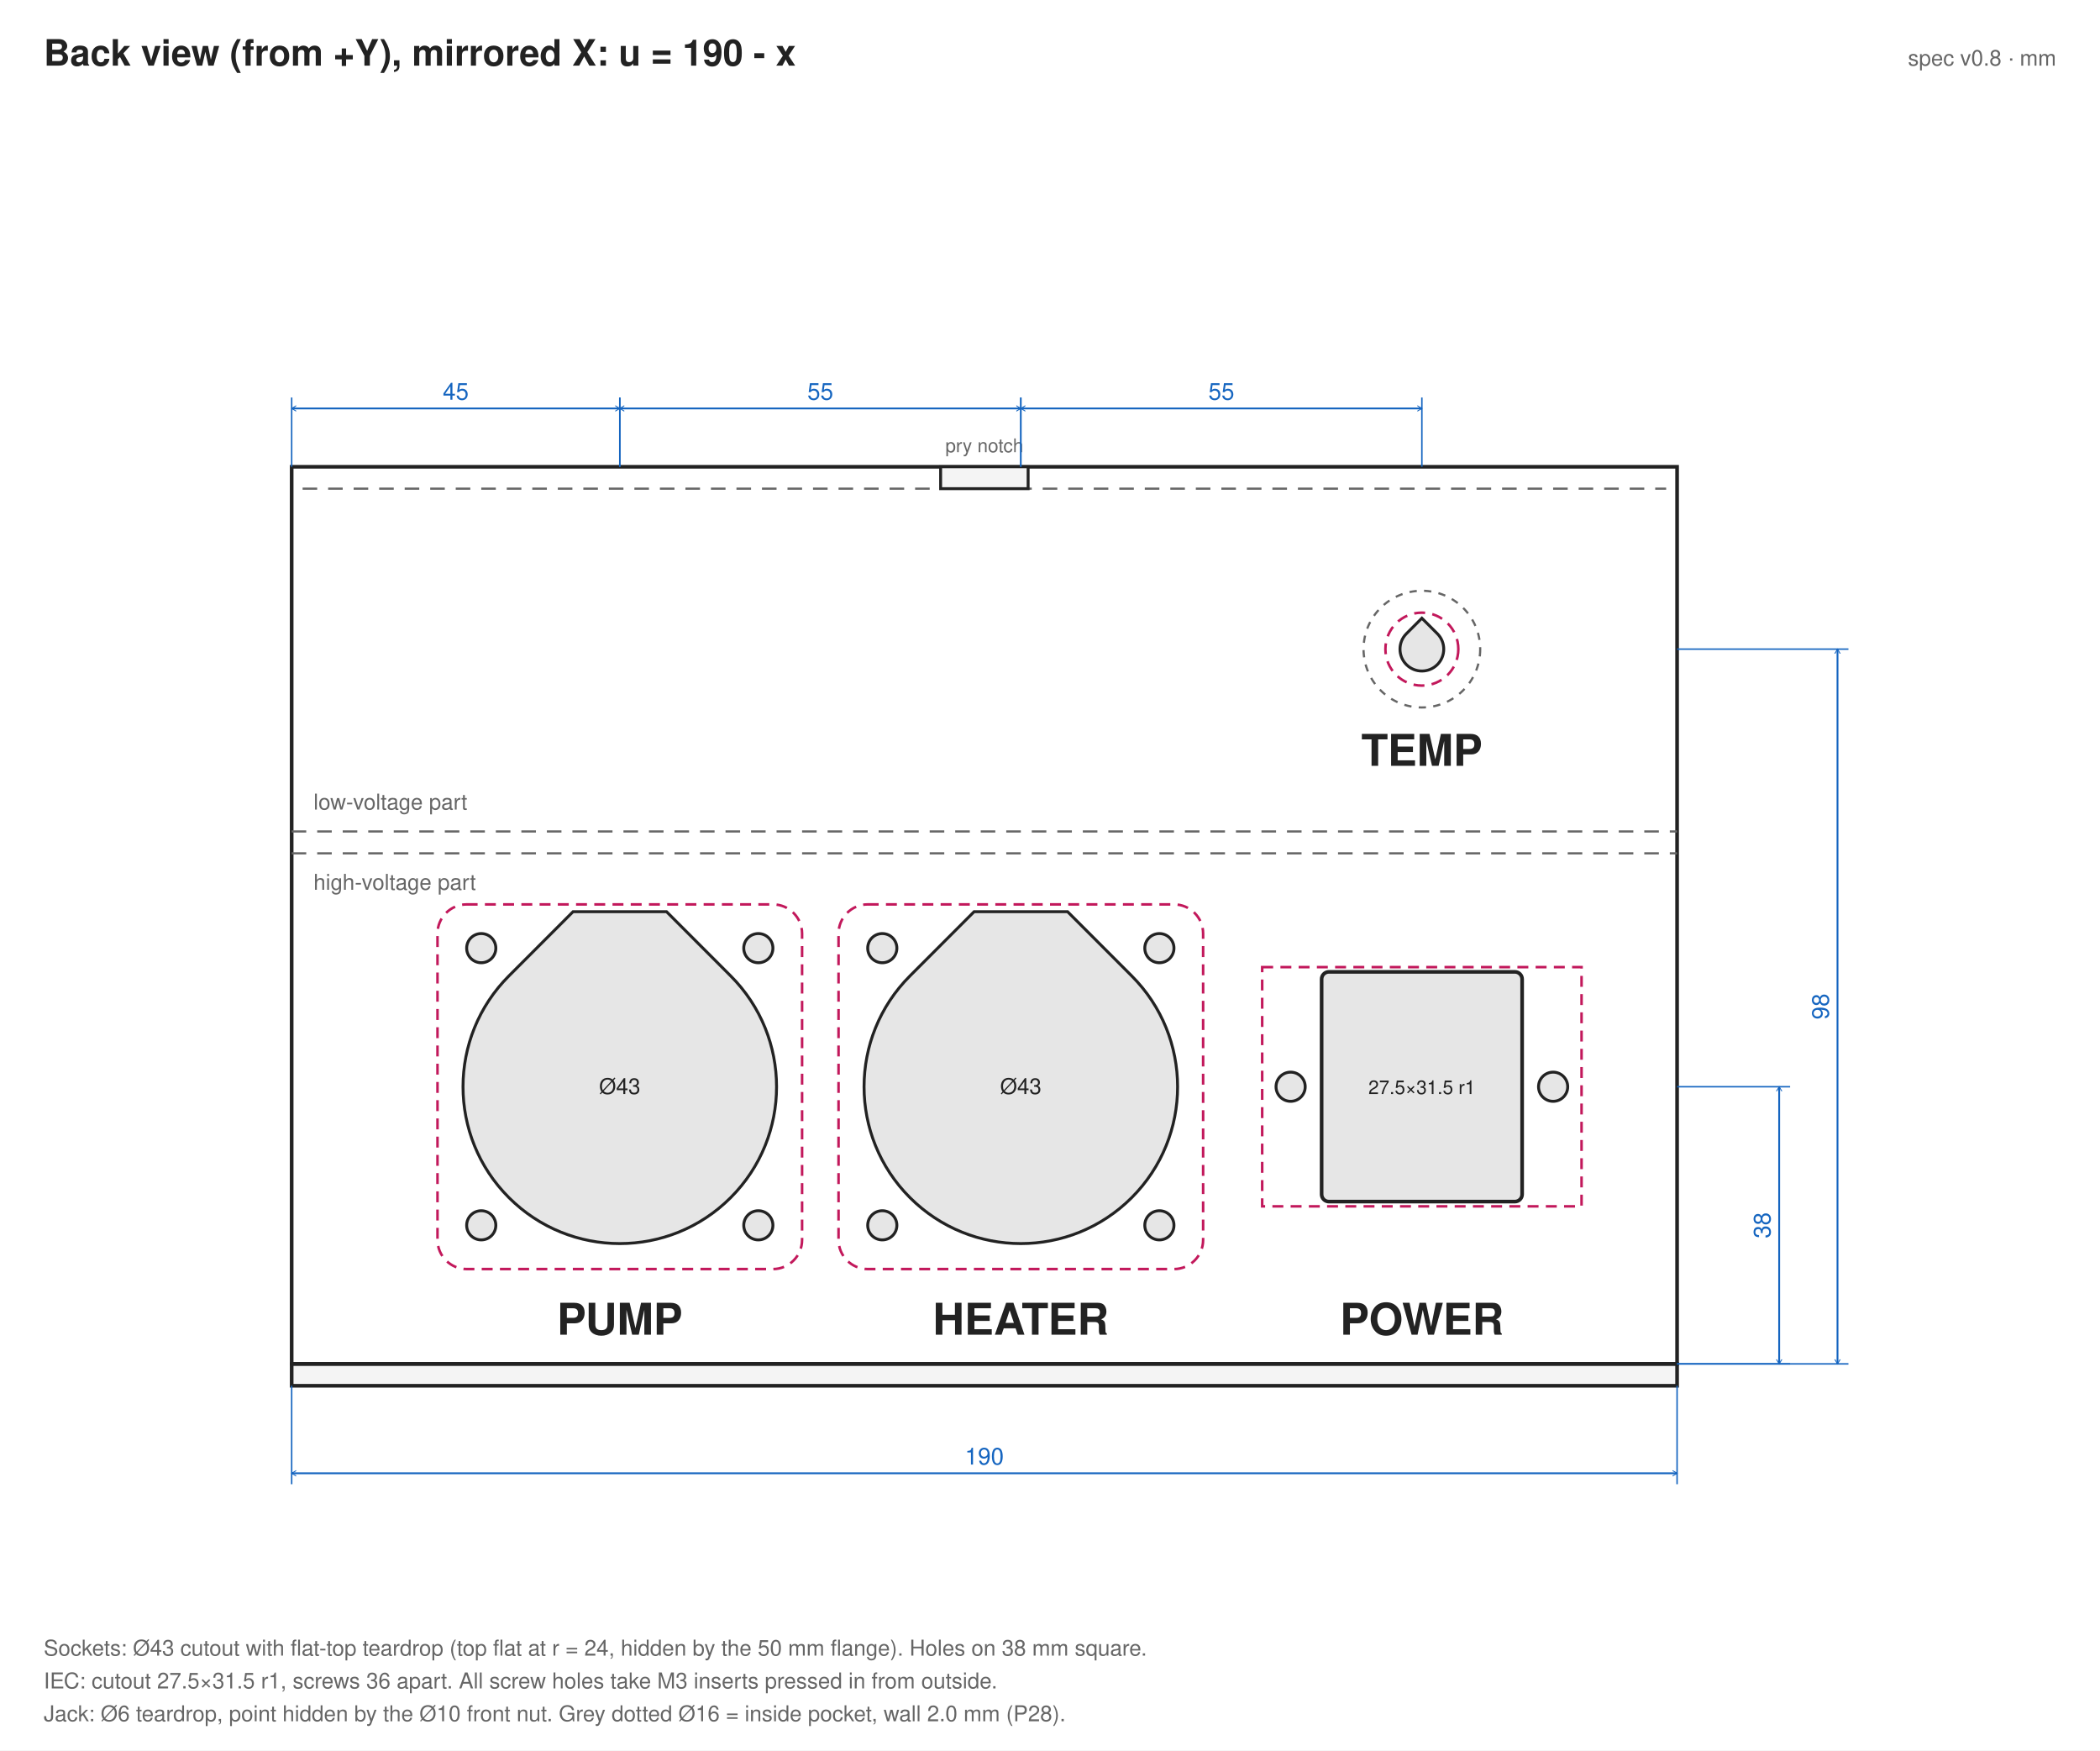
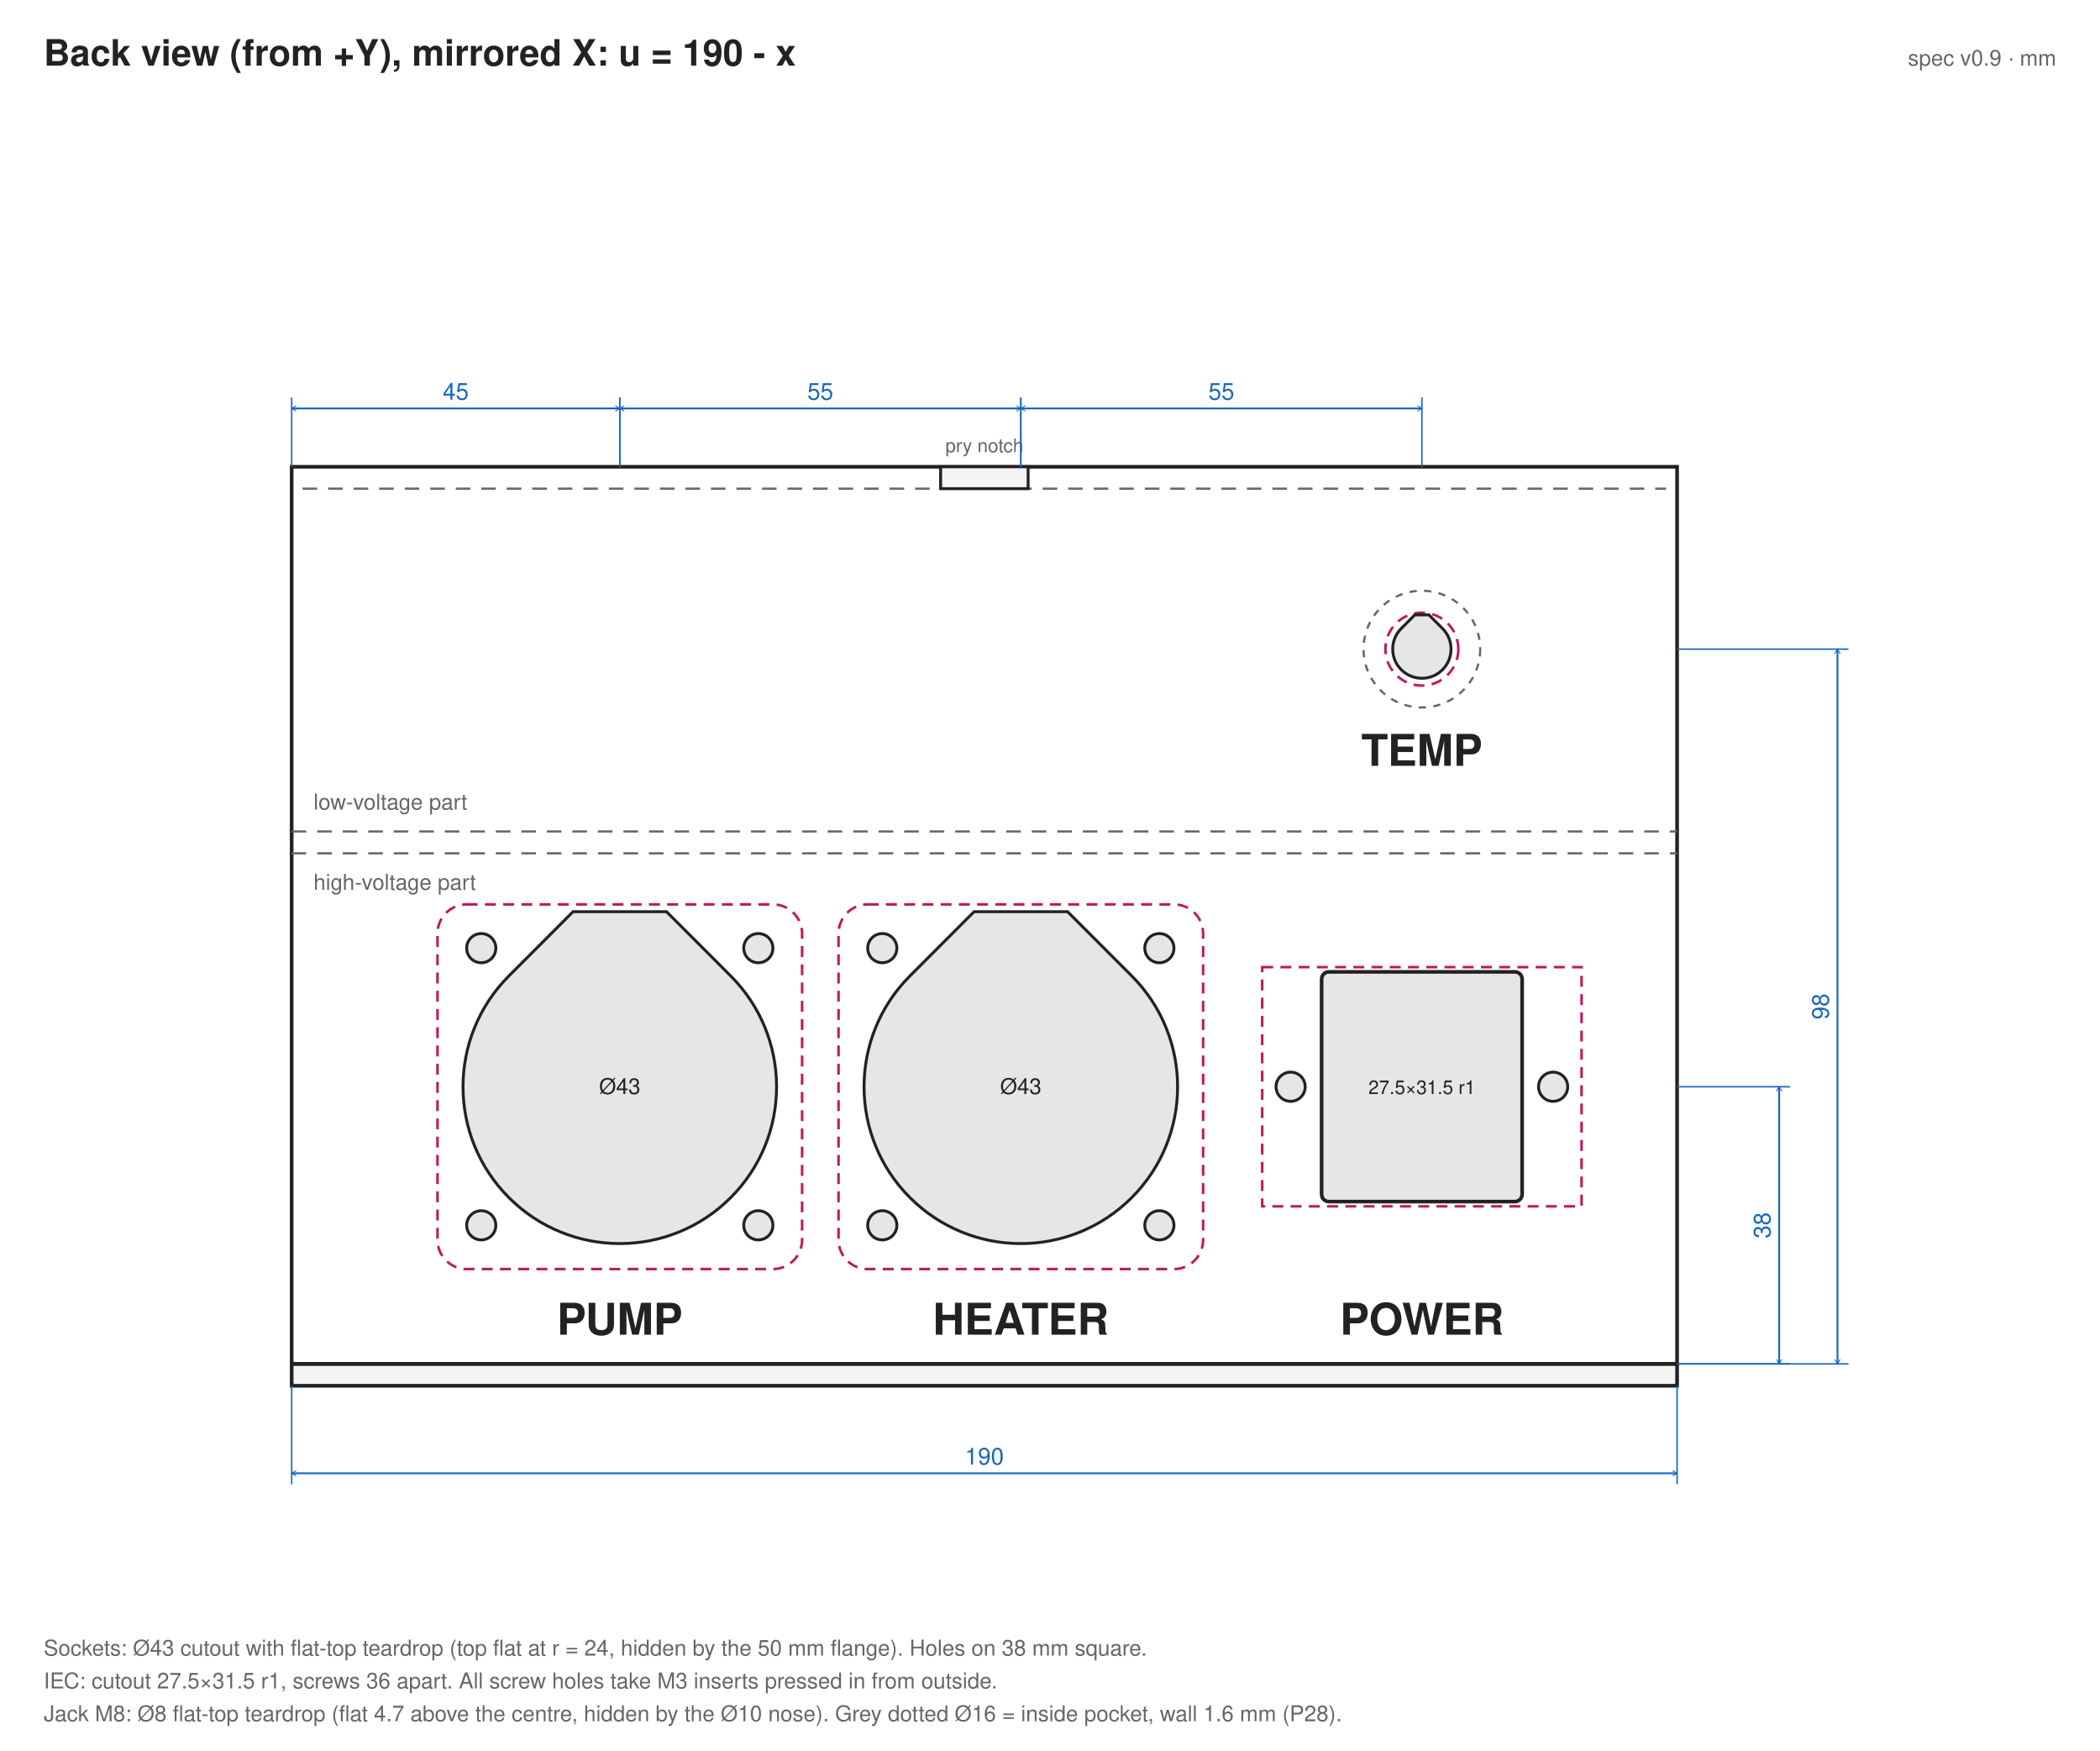
<svg xmlns="http://www.w3.org/2000/svg" width="864" height="720" viewBox="0 0 288.00 240.00">
  <defs>
    <marker id="a" viewBox="0 0 10 10" refX="5" refY="5" markerWidth="5" markerHeight="5" orient="auto-start-reverse">
      <path d="M0,2 L5,5 L0,8" fill="none" stroke="#1565c0" />
    </marker>
  </defs>
  <rect width="100%" height="100%" fill="#fff" />
  <text x="6" y="9" font-size="5" font-weight="bold" font-family="Helvetica, Arial, sans-serif" fill="#222">Back view (from +Y), mirrored X: u = 190 - x</text>
-   <text x="282.00" y="9" font-size="3" text-anchor="end" fill="#666" font-family="Helvetica, Arial, sans-serif">spec v0.8 · mm</text>
+   <text x="282.00" y="9" font-size="3" text-anchor="end" fill="#666" font-family="Helvetica, Arial, sans-serif">spec v0.9 · mm</text>
  <rect x="40.00" y="187.00" width="190.00" height="3.00" rx="0" fill="#f4f4f4" stroke="#222" stroke-width="0.5" />
  <rect x="40.00" y="64.00" width="190.00" height="123.00" rx="0" fill="none" stroke="#222" stroke-width="0.5" />
  <line x1="41.50" y1="67.00" x2="228.50" y2="67.00" stroke="#666" stroke-width="0.3" stroke-dasharray="2 1.5" />
  <rect x="129.00" y="64.00" width="12.00" height="3.00" rx="0" fill="#f4f4f4" stroke="#222" stroke-width="0.4" />
  <text x="135.00" y="62.00" font-size="2.6" fill="#666" text-anchor="middle" font-weight="normal" font-family="Helvetica, Arial, sans-serif">pry notch</text>
  <line x1="40.00" y1="117.00" x2="230.00" y2="117.00" stroke="#666" stroke-width="0.3" stroke-dasharray="2 1.5" />
  <line x1="40.00" y1="114.00" x2="230.00" y2="114.00" stroke="#666" stroke-width="0.3" stroke-dasharray="2 1.5" />
  <text x="43.00" y="111.00" font-size="3" fill="#666" text-anchor="start" font-weight="normal" font-family="Helvetica, Arial, sans-serif">low-voltage part</text>
  <text x="43.00" y="122.00" font-size="3" fill="#666" text-anchor="start" font-weight="normal" font-family="Helvetica, Arial, sans-serif">high-voltage part</text>
  <rect x="173.10" y="132.60" width="43.80" height="32.80" rx="0" fill="none" stroke="#c2185b" stroke-width="0.35" stroke-dasharray="1.5 1" />
  <rect x="181.25" y="133.25" width="27.50" height="31.50" rx="1" fill="#e6e6e6" stroke="#222" stroke-width="0.5" />
  <circle cx="177.00" cy="149.00" r="2" fill="#e6e6e6" stroke="#222" stroke-width="0.4" />
  <circle cx="213.00" cy="149.00" r="2" fill="#e6e6e6" stroke="#222" stroke-width="0.4" />
  <text x="195.00" y="150.00" font-size="2.6" fill="#222" text-anchor="middle" font-weight="normal" font-family="Helvetica, Arial, sans-serif">27.5×31.5 r1</text>
  <text x="195.00" y="183.00" font-size="6" fill="#222" text-anchor="middle" font-weight="bold" font-family="Helvetica, Arial, sans-serif">POWER</text>
  <rect x="115.00" y="124.00" width="50.00" height="50.00" rx="4" fill="none" stroke="#c2185b" stroke-width="0.35" stroke-dasharray="1.5 1" />
  <path d="M124.80,133.80 L133.59,125.00 L146.41,125.00 L155.20,133.80 A21.5,21.5 0 1 1 124.80,133.80 Z" fill="#e6e6e6" stroke="#222" stroke-width="0.4" />
  <circle cx="121.00" cy="168.00" r="2" fill="#e6e6e6" stroke="#222" stroke-width="0.4" />
  <circle cx="121.00" cy="130.00" r="2" fill="#e6e6e6" stroke="#222" stroke-width="0.4" />
  <circle cx="159.00" cy="168.00" r="2" fill="#e6e6e6" stroke="#222" stroke-width="0.4" />
  <circle cx="159.00" cy="130.00" r="2" fill="#e6e6e6" stroke="#222" stroke-width="0.4" />
  <text x="140.00" y="150.00" font-size="3" fill="#222" text-anchor="middle" font-weight="normal" font-family="Helvetica, Arial, sans-serif">Ø43</text>
  <text x="140.00" y="183.00" font-size="6" fill="#222" text-anchor="middle" font-weight="bold" font-family="Helvetica, Arial, sans-serif">HEATER</text>
  <rect x="60.00" y="124.00" width="50.00" height="50.00" rx="4" fill="none" stroke="#c2185b" stroke-width="0.35" stroke-dasharray="1.5 1" />
  <path d="M69.80,133.80 L78.59,125.00 L91.41,125.00 L100.20,133.80 A21.5,21.5 0 1 1 69.80,133.80 Z" fill="#e6e6e6" stroke="#222" stroke-width="0.4" />
  <circle cx="66.00" cy="168.00" r="2" fill="#e6e6e6" stroke="#222" stroke-width="0.4" />
  <circle cx="66.00" cy="130.00" r="2" fill="#e6e6e6" stroke="#222" stroke-width="0.4" />
  <circle cx="104.00" cy="168.00" r="2" fill="#e6e6e6" stroke="#222" stroke-width="0.4" />
  <circle cx="104.00" cy="130.00" r="2" fill="#e6e6e6" stroke="#222" stroke-width="0.4" />
  <text x="85.00" y="150.00" font-size="3" fill="#222" text-anchor="middle" font-weight="normal" font-family="Helvetica, Arial, sans-serif">Ø43</text>
  <text x="85.00" y="183.00" font-size="6" fill="#222" text-anchor="middle" font-weight="bold" font-family="Helvetica, Arial, sans-serif">PUMP</text>
  <circle cx="195.00" cy="89.00" r="8.0" fill="none" stroke="#666" stroke-width="0.3" stroke-dasharray="1 1" />
  <circle cx="195.00" cy="89.00" r="5.0" fill="none" stroke="#c2185b" stroke-width="0.35" stroke-dasharray="1.5 1" />
-   <path d="M192.88,86.88 L195.00,84.76 L197.12,86.88 A3.0,3.0 0 1 1 192.88,86.88 Z" fill="#e6e6e6" stroke="#222" stroke-width="0.4" />
+   <path d="M192.17,86.17 L194.04,84.30 L195.96,84.30 L197.83,86.17 A4.0,4.0 0 1 1 192.17,86.17 Z" fill="#e6e6e6" stroke="#222" stroke-width="0.4" />
  <text x="195.00" y="105.00" font-size="6" fill="#222" text-anchor="middle" font-weight="bold" font-family="Helvetica, Arial, sans-serif">TEMP</text>
  <line x1="40.00" y1="190.00" x2="40.00" y2="203.50" stroke="#1565c0" stroke-width="0.2" />
  <line x1="230.00" y1="190.00" x2="230.00" y2="203.50" stroke="#1565c0" stroke-width="0.2" />
  <line x1="40.00" y1="202.00" x2="230.00" y2="202.00" stroke="#1565c0" stroke-width="0.25" marker-start="url(#a)" marker-end="url(#a)" />
  <text x="135.00" y="200.80" font-size="3.2" fill="#1565c0" text-anchor="middle" font-weight="normal" font-family="Helvetica, Arial, sans-serif">190</text>
  <line x1="40.00" y1="64.00" x2="40.00" y2="54.50" stroke="#1565c0" stroke-width="0.2" />
  <line x1="85.00" y1="64.00" x2="85.00" y2="54.50" stroke="#1565c0" stroke-width="0.2" />
  <line x1="40.00" y1="56.00" x2="85.00" y2="56.00" stroke="#1565c0" stroke-width="0.25" marker-start="url(#a)" marker-end="url(#a)" />
  <text x="62.50" y="54.80" font-size="3.2" fill="#1565c0" text-anchor="middle" font-weight="normal" font-family="Helvetica, Arial, sans-serif">45</text>
  <line x1="85.00" y1="64.00" x2="85.00" y2="54.50" stroke="#1565c0" stroke-width="0.2" />
  <line x1="140.00" y1="64.00" x2="140.00" y2="54.50" stroke="#1565c0" stroke-width="0.2" />
  <line x1="85.00" y1="56.00" x2="140.00" y2="56.00" stroke="#1565c0" stroke-width="0.25" marker-start="url(#a)" marker-end="url(#a)" />
  <text x="112.50" y="54.80" font-size="3.2" fill="#1565c0" text-anchor="middle" font-weight="normal" font-family="Helvetica, Arial, sans-serif">55</text>
  <line x1="140.00" y1="64.00" x2="140.00" y2="54.50" stroke="#1565c0" stroke-width="0.2" />
  <line x1="195.00" y1="64.00" x2="195.00" y2="54.50" stroke="#1565c0" stroke-width="0.2" />
  <line x1="140.00" y1="56.00" x2="195.00" y2="56.00" stroke="#1565c0" stroke-width="0.25" marker-start="url(#a)" marker-end="url(#a)" />
  <text x="167.50" y="54.80" font-size="3.2" fill="#1565c0" text-anchor="middle" font-weight="normal" font-family="Helvetica, Arial, sans-serif">55</text>
  <line x1="230.00" y1="187.00" x2="245.50" y2="187.00" stroke="#1565c0" stroke-width="0.2" />
  <line x1="230.00" y1="149.00" x2="245.50" y2="149.00" stroke="#1565c0" stroke-width="0.2" />
  <line x1="244.00" y1="187.00" x2="244.00" y2="149.00" stroke="#1565c0" stroke-width="0.25" marker-start="url(#a)" marker-end="url(#a)" />
  <text x="242.80" y="168.00" font-size="3.2" fill="#1565c0" text-anchor="middle" font-weight="normal" font-family="Helvetica, Arial, sans-serif" transform="rotate(-90 242.80 168.00)">38</text>
  <line x1="230.00" y1="187.00" x2="253.50" y2="187.00" stroke="#1565c0" stroke-width="0.2" />
  <line x1="230.00" y1="89.00" x2="253.50" y2="89.00" stroke="#1565c0" stroke-width="0.2" />
  <line x1="252.00" y1="187.00" x2="252.00" y2="89.00" stroke="#1565c0" stroke-width="0.25" marker-start="url(#a)" marker-end="url(#a)" />
  <text x="250.80" y="138.00" font-size="3.2" fill="#1565c0" text-anchor="middle" font-weight="normal" font-family="Helvetica, Arial, sans-serif" transform="rotate(-90 250.80 138.00)">98</text>
-   <text x="6" y="236.00" font-size="3" fill="#666" font-family="Helvetica, Arial, sans-serif">Jack: Ø6 teardrop, point hidden by the Ø10 front nut. Grey dotted Ø16 = inside pocket, wall 2.0 mm (P28).</text>
+   <text x="6" y="236.00" font-size="3" fill="#666" font-family="Helvetica, Arial, sans-serif">Jack M8: Ø8 flat-top teardrop (flat 4.7 above the centre, hidden by the Ø10 nose). Grey dotted Ø16 = inside pocket, wall 1.6 mm (P28).</text>
  <text x="6" y="231.50" font-size="3" fill="#666" font-family="Helvetica, Arial, sans-serif">IEC: cutout 27.5×31.5 r1, screws 36 apart. All screw holes take M3 inserts pressed in from outside.</text>
  <text x="6" y="227.00" font-size="3" fill="#666" font-family="Helvetica, Arial, sans-serif">Sockets: Ø43 cutout with flat-top teardrop (top flat at r = 24, hidden by the 50 mm flange). Holes on 38 mm square.</text>
</svg>
